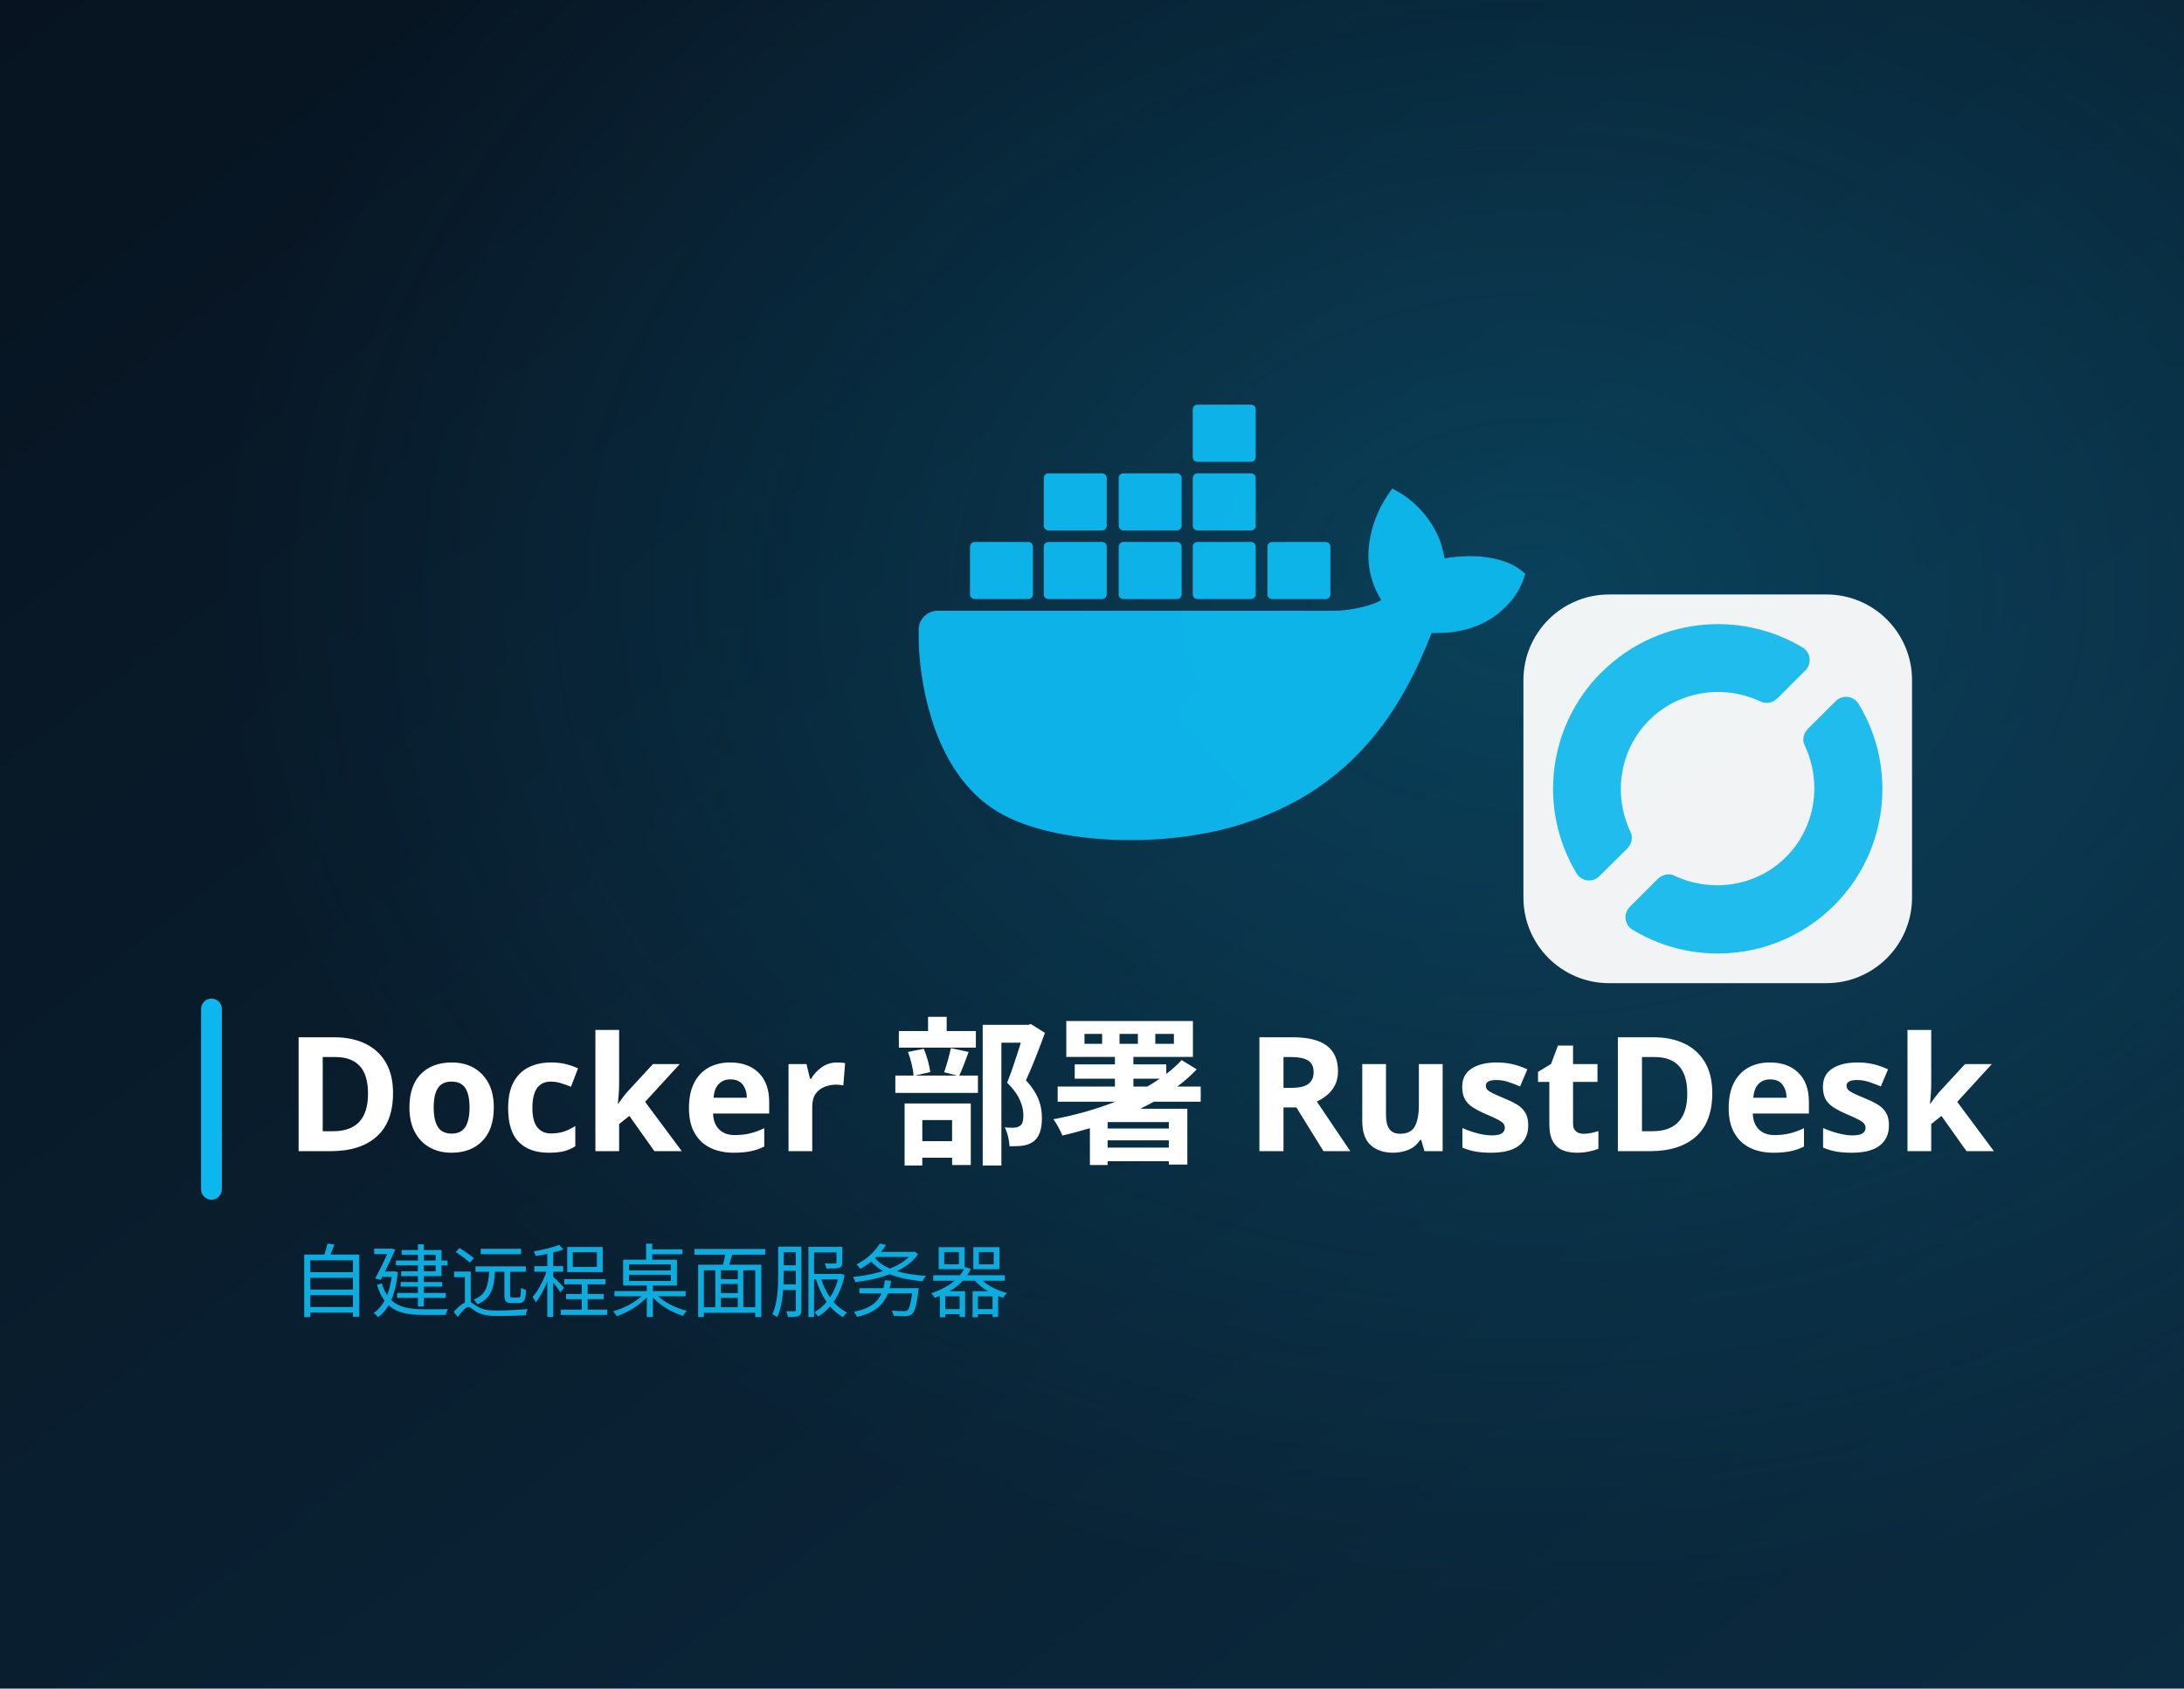
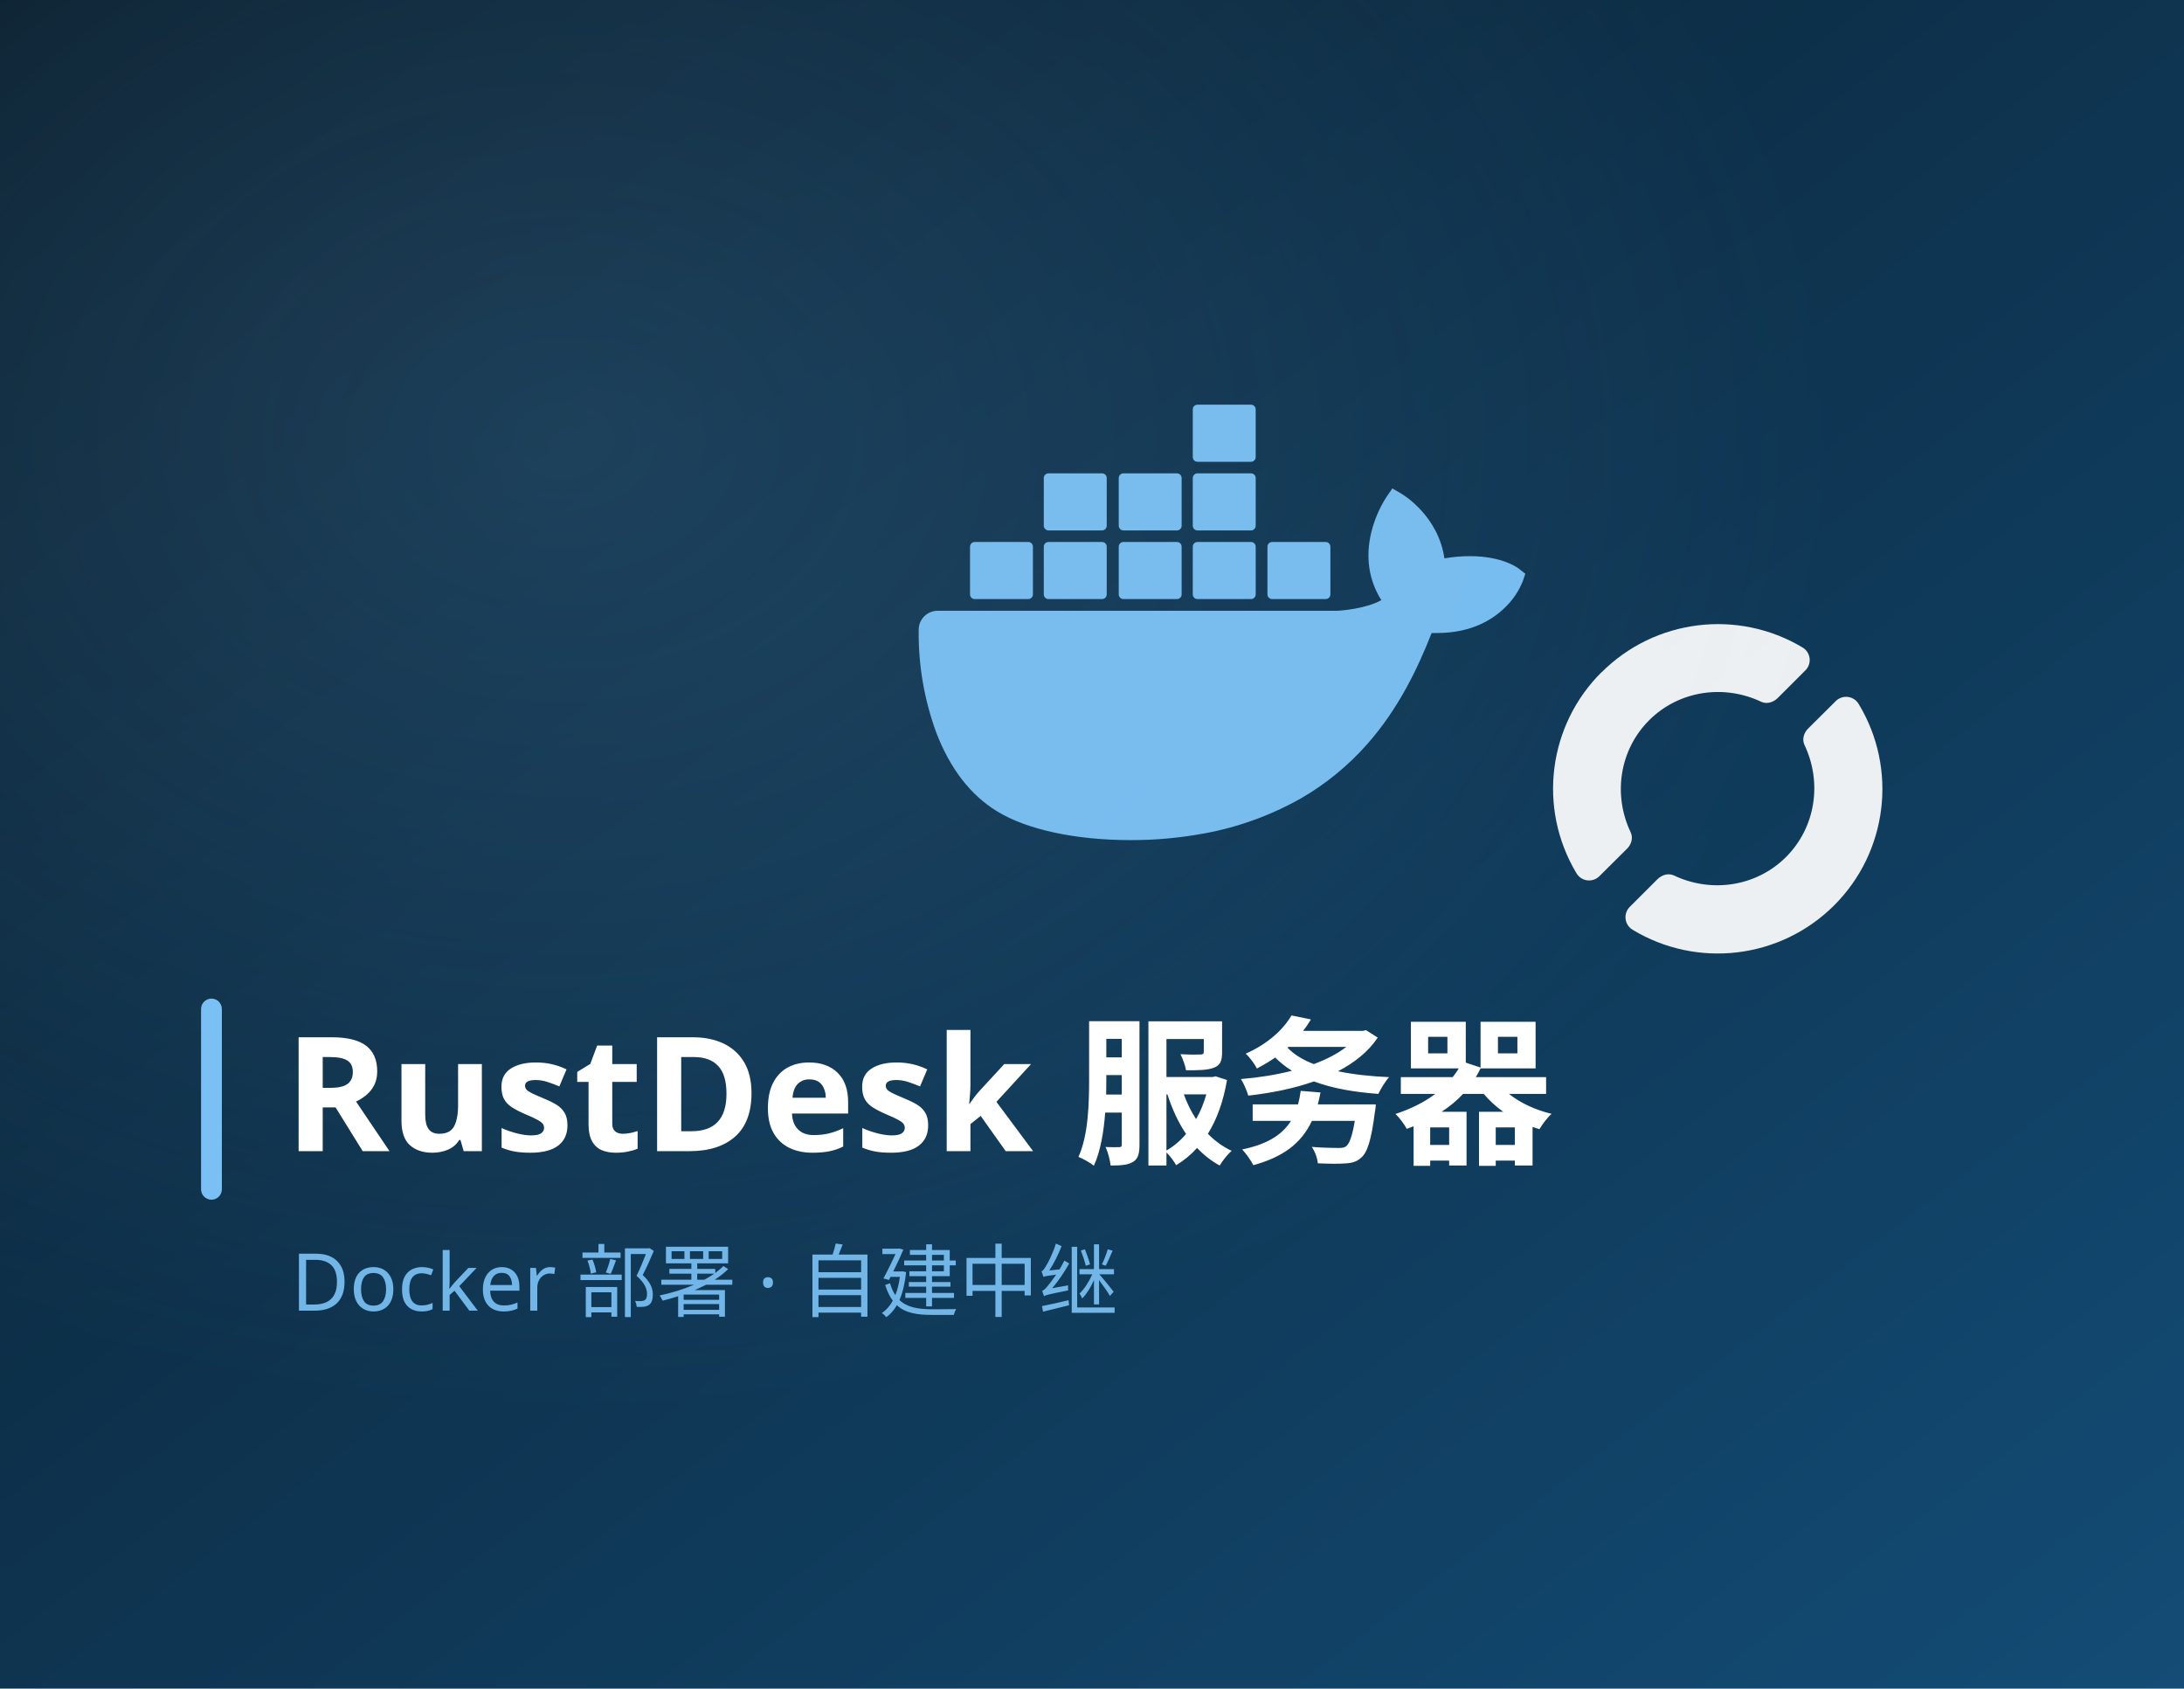
<svg xmlns="http://www.w3.org/2000/svg" width="630" height="487" viewBox="0 0 630 487" font-family="Microsoft YaHei, PingFang SC, sans-serif">
  <defs>
    <linearGradient id="bg" x1="0" y1="0" x2="1" y2="1">
-       <stop offset="0%" stop-color="#071320" />
-       <stop offset="100%" stop-color="#0b2b40" />
+       <stop offset="0%" stop-color="#091c2a" />
+       <stop offset="100%" stop-color="#134c76" />
    </linearGradient>
-     <radialGradient id="glow" cx="70%" cy="35%" r="60%">
-       <stop offset="0%" stop-color="#0db7ed" stop-opacity="0.22" />
-       <stop offset="100%" stop-color="#0db7ed" stop-opacity="0" />
+     <radialGradient id="glow" cx="26%" cy="26%" r="58%">
+       <stop offset="0%" stop-color="#7bc0f4" stop-opacity="0.16" />
+       <stop offset="100%" stop-color="#7bc0f4" stop-opacity="0" />
    </radialGradient>
  </defs>
  <rect width="630" height="487" fill="url(#bg)" />
  <rect width="630" height="487" fill="url(#glow)" />
-   <g transform="translate(265.00,92.00) scale(7.29167)" opacity="0.97">
-     <g fill="#0db7ed">
-       <path d="M13.983 11.078h2.119a.186.186 0 00.186-.185V9.006a.186.186 0 00-.186-.186h-2.119a.185.185 0 00-.185.185v1.888c0 .102.083.185.185.185m-2.954-5.43h2.118a.186.186 0 00.186-.186V3.574a.186.186 0 00-.186-.185h-2.118a.185.185 0 00-.185.185v1.888c0 .102.082.185.185.185m0 2.716h2.118a.187.187 0 00.186-.186V6.29a.186.186 0 00-.186-.185h-2.118a.185.185 0 00-.185.185v1.887c0 .102.082.185.185.186m-2.93 0h2.12a.186.186 0 00.184-.186V6.29a.185.185 0 00-.185-.185H8.1a.185.185 0 00-.185.185v1.887c0 .102.083.185.185.186m-2.964 0h2.119a.186.186 0 00.185-.186V6.29a.185.185 0 00-.185-.185H5.136a.186.186 0 00-.186.185v1.887c0 .102.084.185.186.186m5.893 2.715h2.118a.186.186 0 00.186-.185V9.006a.186.186 0 00-.186-.186h-2.118a.185.185 0 00-.185.185v1.888c0 .102.082.185.185.185m-2.93 0h2.12a.185.185 0 00.184-.185V9.006a.185.185 0 00-.184-.186h-2.12a.185.185 0 00-.184.185v1.888c0 .102.083.185.185.185m-2.964 0h2.119a.185.185 0 00.185-.185V9.006a.185.185 0 00-.184-.186h-2.12a.186.186 0 00-.186.186v1.887c0 .102.084.185.186.185m-2.92 0h2.12a.185.185 0 00.184-.185V9.006a.185.185 0 00-.184-.186h-2.12a.185.185 0 00-.184.185v1.888c0 .102.082.185.185.185M23.763 9.89c-.065-.051-.672-.51-1.954-.51-.338.001-.676.03-1.01.087-.248-1.7-1.653-2.53-1.716-2.566l-.344-.199-.226.327c-.284.438-.49.922-.612 1.43-.23.97-.09 1.882.403 2.661-.595.332-1.55.413-1.744.42H.751a.751.751 0 00-.75.748 11.376 11.376 0 00.692 4.062c.545 1.428 1.355 2.48 2.41 3.124 1.18.723 3.1 1.137 5.275 1.137.983.003 1.963-.086 2.93-.266a12.248 12.248 0 003.823-1.389c.98-.567 1.86-1.288 2.61-2.136 1.252-1.418 1.998-2.997 2.553-4.4h.221c1.372 0 2.215-.549 2.68-1.009.309-.293.55-.65.707-1.046l.098-.288Z" />
-     </g>
+   <g transform="translate(265.00,92.00) scale(7.29167)" fill="#7bc0f4" opacity="0.97">
+     <path d="M13.983 11.078h2.119a.186.186 0 00.186-.185V9.006a.186.186 0 00-.186-.186h-2.119a.185.185 0 00-.185.185v1.888c0 .102.083.185.185.185m-2.954-5.43h2.118a.186.186 0 00.186-.186V3.574a.186.186 0 00-.186-.185h-2.118a.185.185 0 00-.185.185v1.888c0 .102.082.185.185.185m0 2.716h2.118a.187.187 0 00.186-.186V6.29a.186.186 0 00-.186-.185h-2.118a.185.185 0 00-.185.185v1.887c0 .102.082.185.185.186m-2.93 0h2.12a.186.186 0 00.184-.186V6.29a.185.185 0 00-.185-.185H8.1a.185.185 0 00-.185.185v1.887c0 .102.083.185.185.186m-2.964 0h2.119a.186.186 0 00.185-.186V6.29a.185.185 0 00-.185-.185H5.136a.186.186 0 00-.186.185v1.887c0 .102.084.185.186.186m5.893 2.715h2.118a.186.186 0 00.186-.185V9.006a.186.186 0 00-.186-.186h-2.118a.185.185 0 00-.185.185v1.888c0 .102.082.185.185.185m-2.93 0h2.12a.185.185 0 00.184-.185V9.006a.185.185 0 00-.184-.186h-2.12a.185.185 0 00-.184.185v1.888c0 .102.083.185.185.185m-2.964 0h2.119a.185.185 0 00.185-.185V9.006a.185.185 0 00-.184-.186h-2.12a.186.186 0 00-.186.186v1.887c0 .102.084.185.186.185m-2.92 0h2.12a.185.185 0 00.184-.185V9.006a.185.185 0 00-.184-.186h-2.12a.185.185 0 00-.184.185v1.888c0 .102.082.185.185.185M23.763 9.89c-.065-.051-.672-.51-1.954-.51-.338.001-.676.03-1.01.087-.248-1.7-1.653-2.53-1.716-2.566l-.344-.199-.226.327c-.284.438-.49.922-.612 1.43-.23.97-.09 1.882.403 2.661-.595.332-1.55.413-1.744.42H.751a.751.751 0 00-.75.748 11.376 11.376 0 00.692 4.062c.545 1.428 1.355 2.48 2.41 3.124 1.18.723 3.1 1.137 5.275 1.137.983.003 1.963-.086 2.93-.266a12.248 12.248 0 003.823-1.389c.98-.567 1.86-1.288 2.61-2.136 1.252-1.418 1.998-2.997 2.553-4.4h.221c1.372 0 2.215-.549 2.68-1.009.309-.293.55-.65.707-1.046l.098-.288Z" />
  </g>
-   <rect x="439.45" y="171.45" width="112.10" height="112.10" rx="24.70" fill="#ffffff" fill-opacity="0.94" />
-   <g transform="translate(448.00,180.00) scale(3.95833)" opacity="0.92">
-     <g fill="#0db7ed">
-       <path d="m20.608 5.601-1.971 1.959c-.347.311-.515.811-.32 1.234 1.313 2.747.814 6.022-1.34 8.175-2.155 2.152-5.434 2.649-8.184 1.337-.405-.182-.881-.028-1.193.288l-2.003 2a1.065 1.065 0 0 0 .192 1.671 12.005 12.005 0 0 0 14.686-1.765A11.973 11.973 0 0 0 22.281 5.836a1.065 1.065 0 0 0-1.673-.234zM3.561 3.474A11.972 11.972 0 0 0 1.697 18.137a1.065 1.065 0 0 0 1.673.234L5.33 16.424c.355-.31.528-.816.331-1.244-1.314-2.747-.816-6.022 1.339-8.175C9.155 4.852 12.435 4.354 15.185 5.666c.401.179.87.03 1.182-.277l2.014-2.012a1.063 1.063 0 0 0-.192-1.671A12.008 12.008 0 0 0 3.519 3.527z" />
-     </g>
+   <g transform="translate(448.00,180.00) scale(3.95833)" fill="#ffffff" opacity="0.92">
+     <path d="m20.608 5.601-1.971 1.959c-.347.311-.515.811-.32 1.234 1.313 2.747.814 6.022-1.34 8.175-2.155 2.152-5.434 2.649-8.184 1.337-.405-.182-.881-.028-1.193.288l-2.003 2a1.065 1.065 0 0 0 .192 1.671 12.005 12.005 0 0 0 14.686-1.765A11.973 11.973 0 0 0 22.281 5.836a1.065 1.065 0 0 0-1.673-.234zM3.561 3.474A11.972 11.972 0 0 0 1.697 18.137a1.065 1.065 0 0 0 1.673.234L5.33 16.424c.355-.31.528-.816.331-1.244-1.314-2.747-.816-6.022 1.339-8.175C9.155 4.852 12.435 4.354 15.185 5.666c.401.179.87.03 1.182-.277l2.014-2.012a1.063 1.063 0 0 0-.192-1.671A12.008 12.008 0 0 0 3.519 3.527z" />
  </g>
-   <rect x="58" y="288" width="6" height="58" fill="#0db7ed" rx="3" />
-   <text x="82" y="332" font-size="46" font-weight="bold" fill="#ffffff">Docker 部署 RustDesk</text>
-   <text x="84" y="378" font-size="23" fill="#0db7ed" opacity="0.92">自建远程桌面服务器</text>
+   <rect x="58" y="288" width="6" height="58" fill="#7bc0f4" rx="3" />
+   <text x="82" y="332" font-size="46" font-weight="bold" fill="#ffffff">RustDesk 服务器</text>
+   <text x="84" y="378" font-size="23" fill="#7bc0f4" opacity="0.92">Docker 部署 · 自建中继</text>
</svg>
